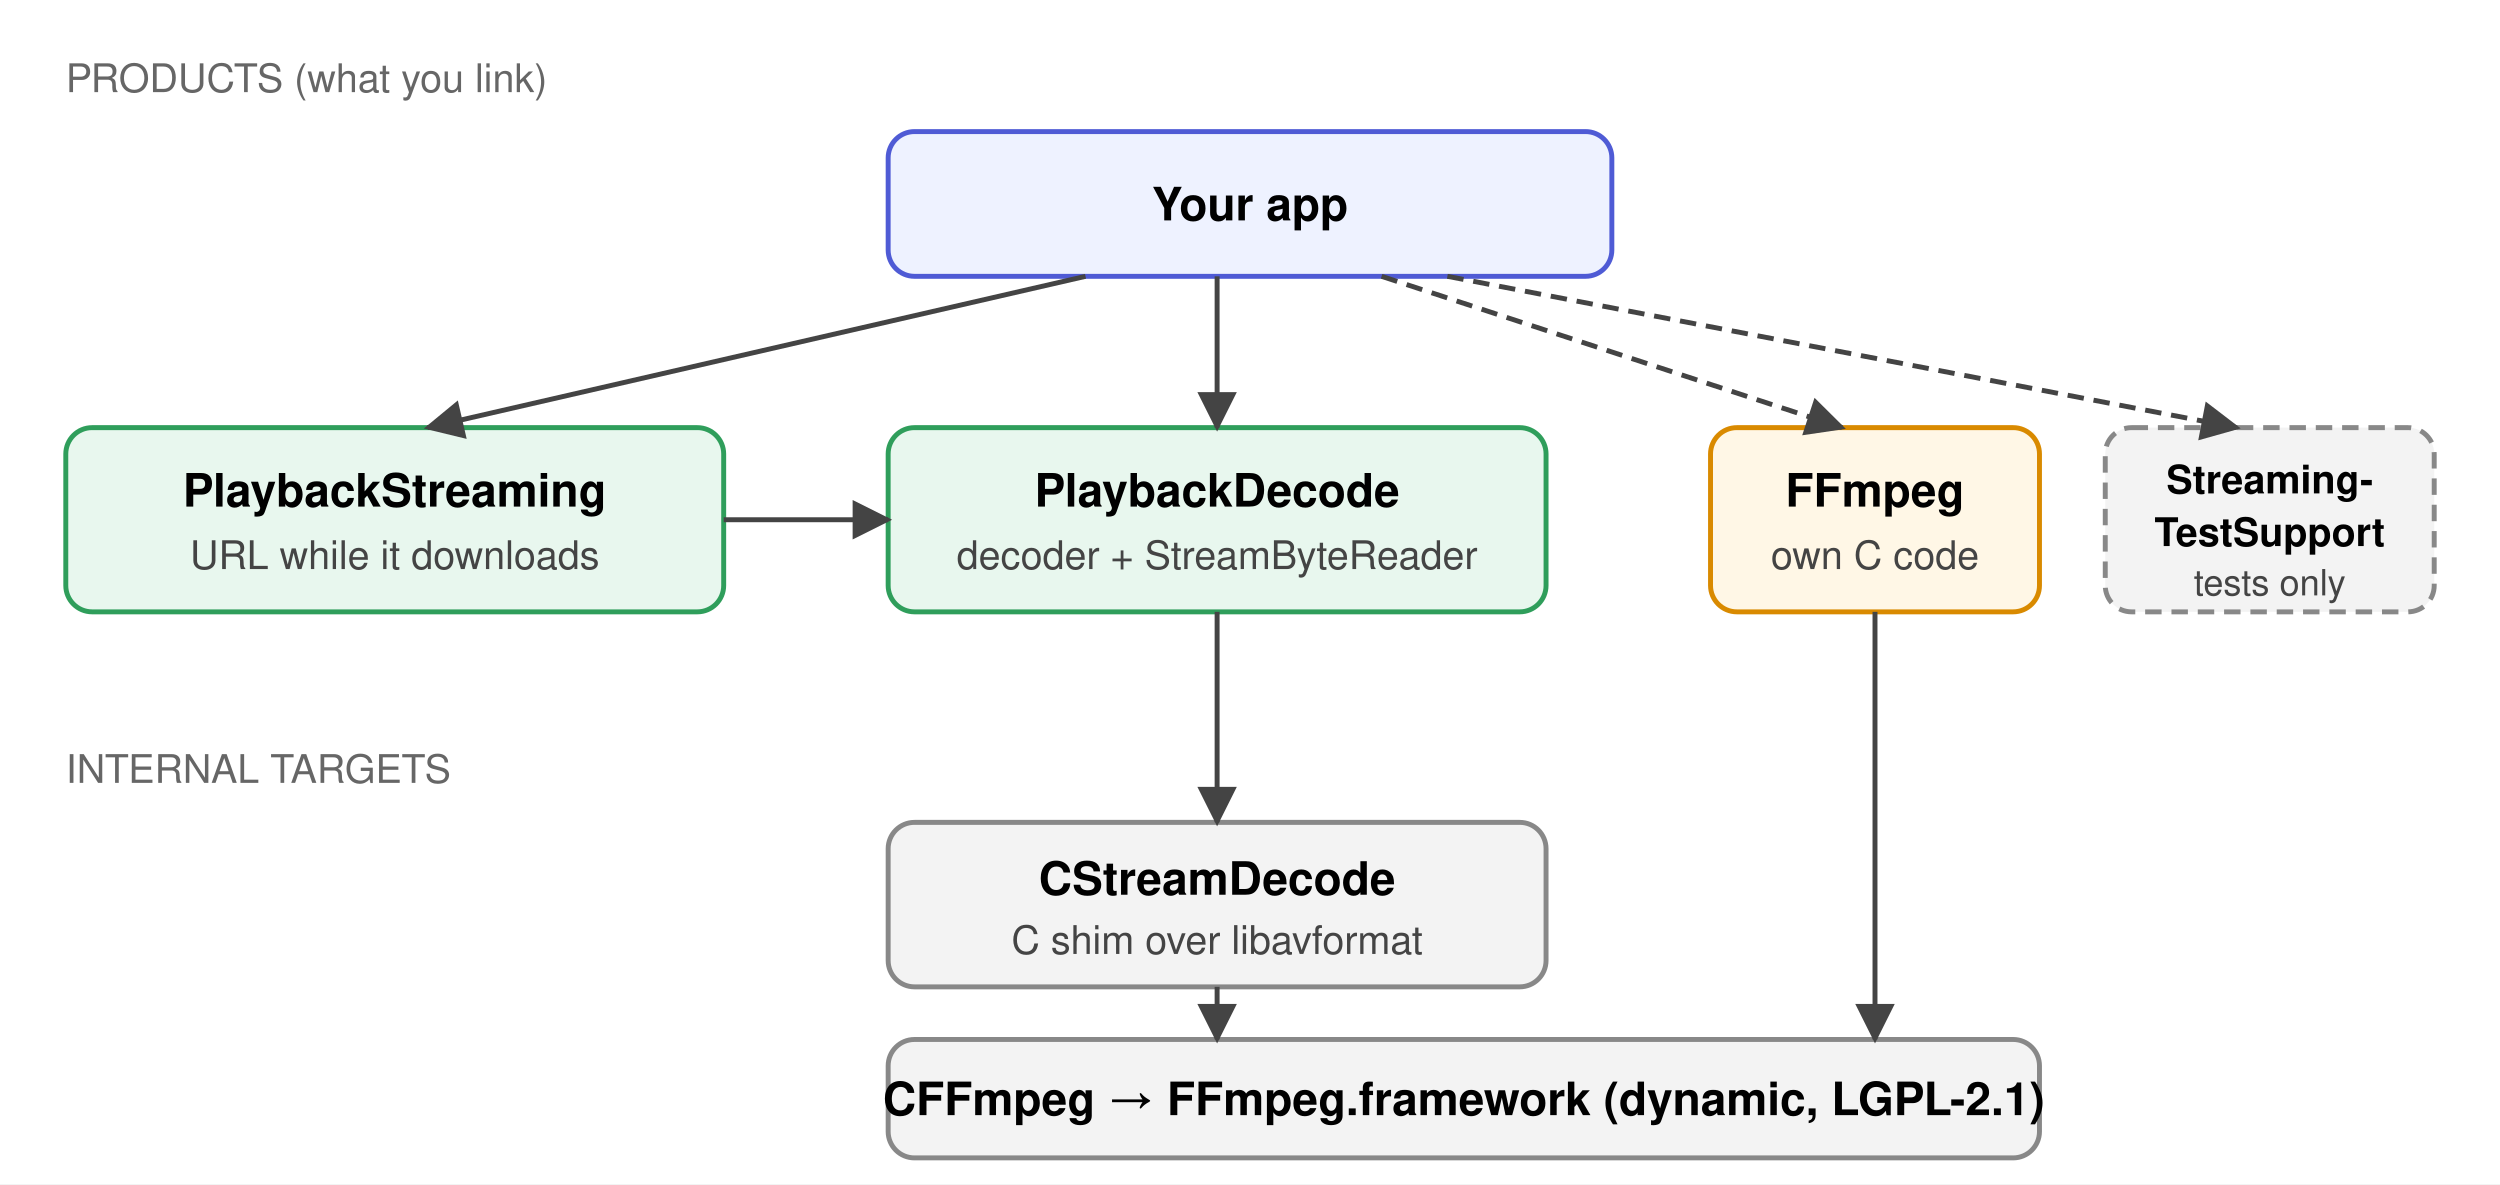
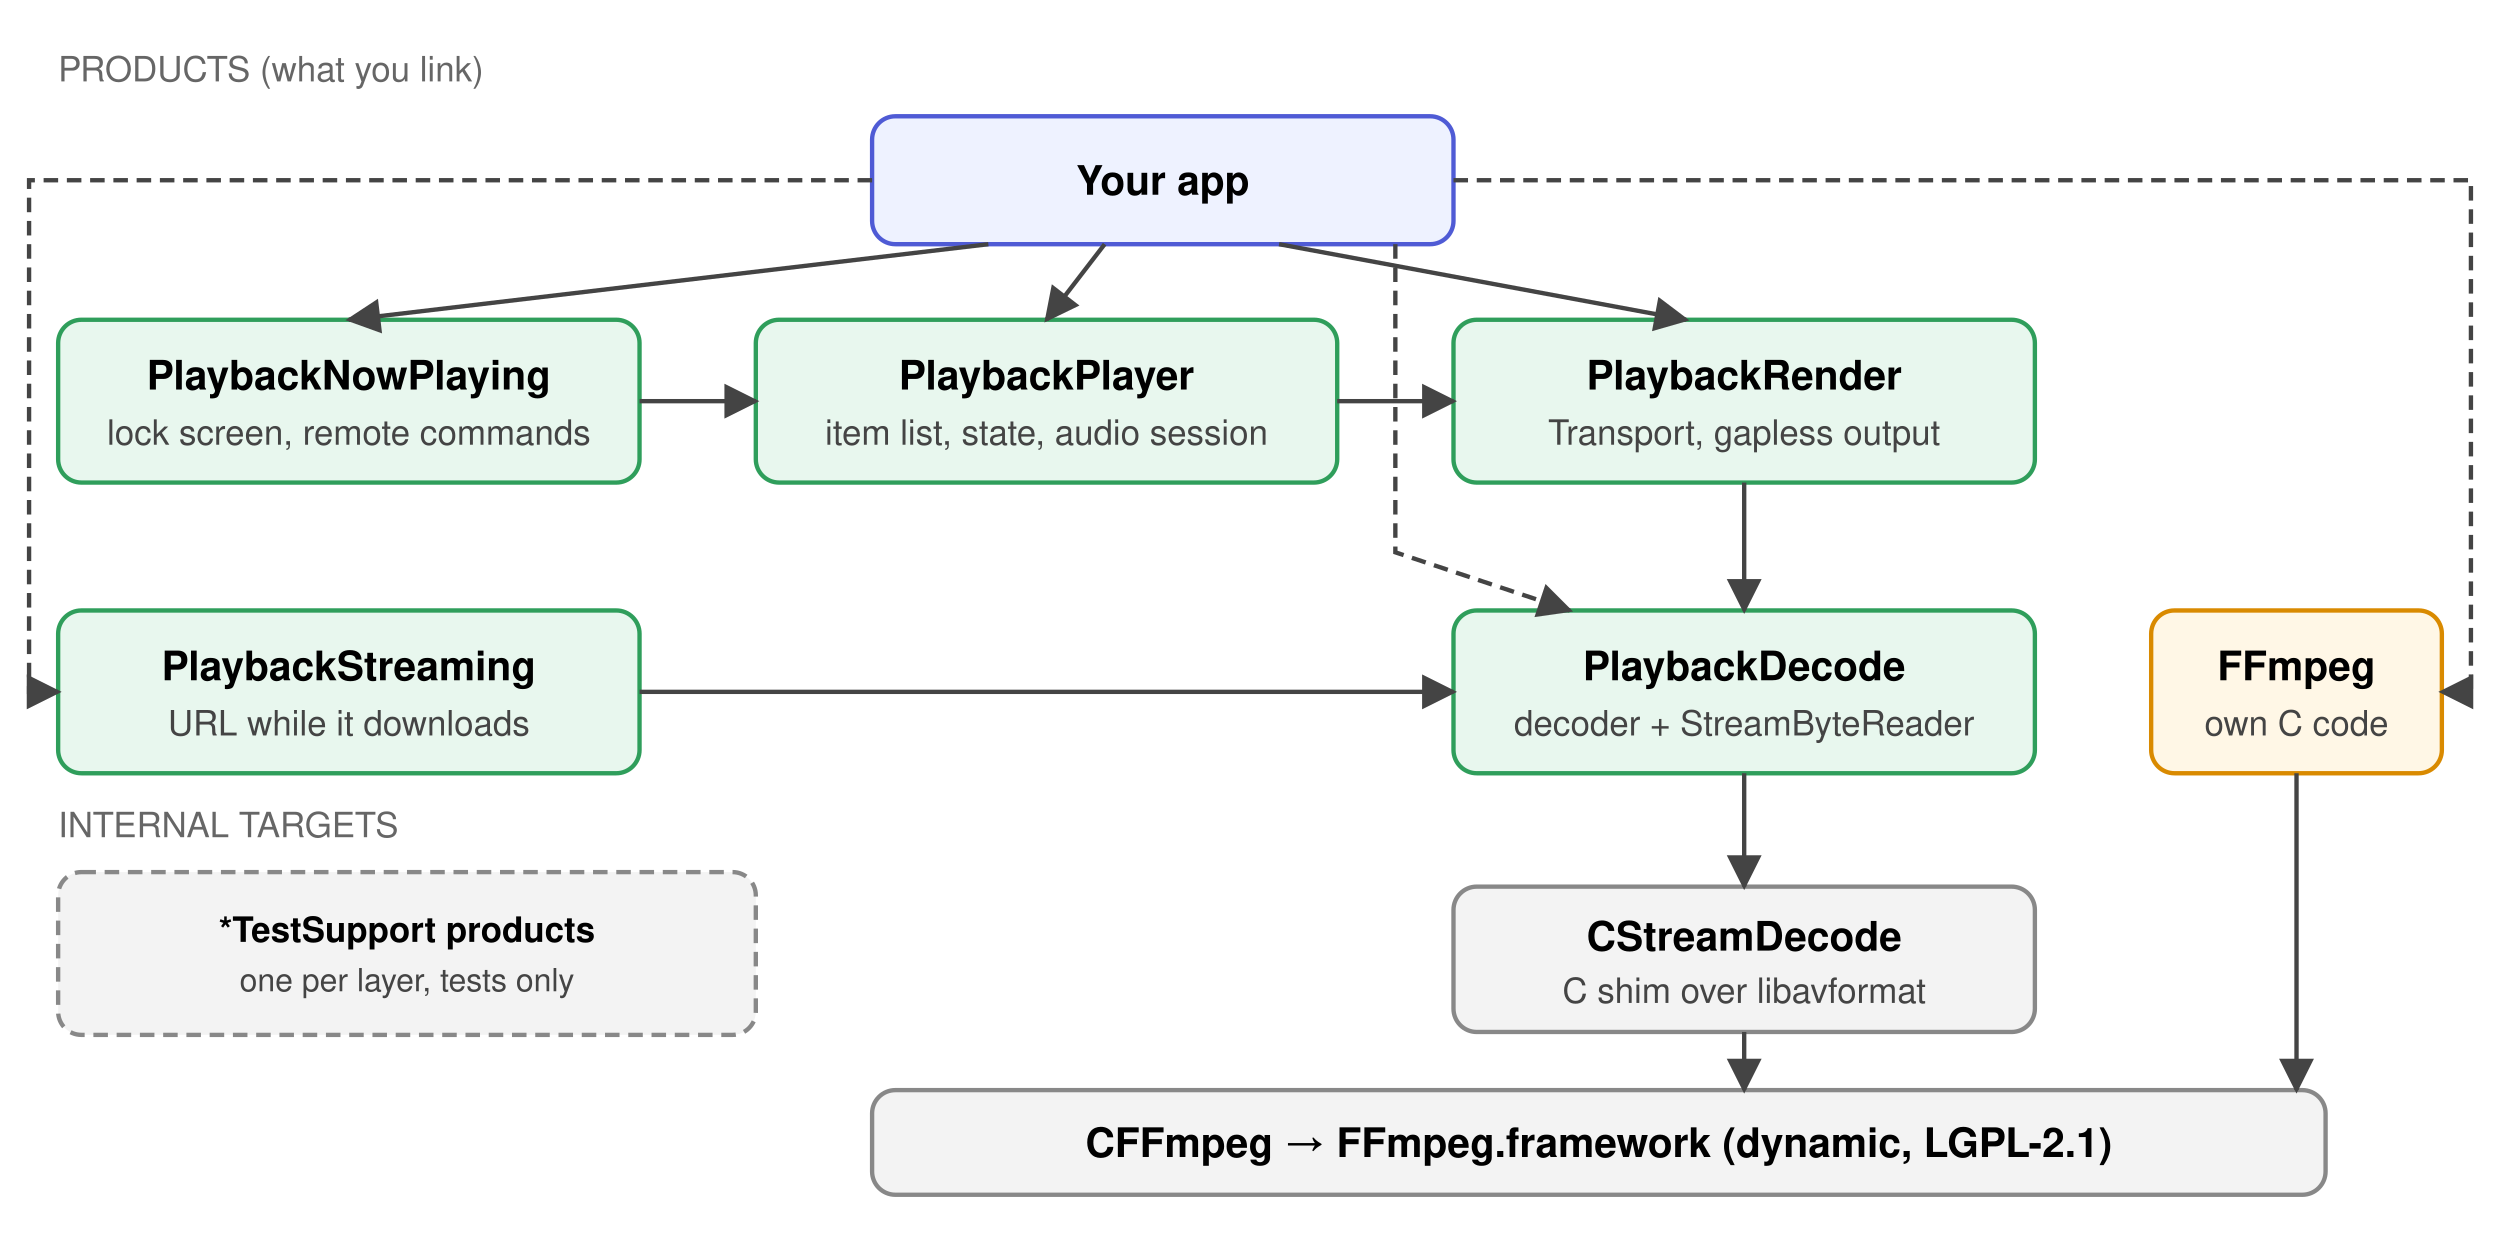
- <svg xmlns="http://www.w3.org/2000/svg" viewBox="0 0 760 360" font-family="-apple-system, Helvetica, Arial, sans-serif" font-size="14">
+ <svg xmlns="http://www.w3.org/2000/svg" viewBox="0 0 860 430" font-family="-apple-system, Helvetica, Arial, sans-serif" font-size="14">
  <defs>
    <marker id="a" viewBox="0 0 10 10" refX="9" refY="5" markerWidth="8" markerHeight="8" orient="auto">
      <path d="M0 0L10 5L0 10z" fill="#444" />
    </marker>
  </defs>
-   <rect width="760" height="360" fill="#fff" />
+   <rect width="860" height="430" fill="#fff" />
  <text x="20" y="28" font-size="12" fill="#666">PRODUCTS (what you link)</text>
-   <text x="20" y="238" font-size="12" fill="#666">INTERNAL TARGETS</text>
-   <rect x="270" y="40" width="220" height="44" rx="8" fill="#eef2ff" stroke="#4f5bd5" stroke-width="1.5" />
-   <text x="380" y="67" text-anchor="middle" font-weight="600">Your app</text>
-   <rect x="20" y="130" width="200" height="56" rx="8" fill="#e8f7ee" stroke="#2f9e5b" stroke-width="1.5" />
-   <text x="120" y="154" text-anchor="middle" font-weight="600">PlaybackStreaming</text>
-   <text x="120" y="173" text-anchor="middle" font-size="12" fill="#444">URL while it downloads</text>
-   <rect x="270" y="130" width="200" height="56" rx="8" fill="#e8f7ee" stroke="#2f9e5b" stroke-width="1.5" />
-   <text x="370" y="154" text-anchor="middle" font-weight="600">PlaybackDecode</text>
-   <text x="370" y="173" text-anchor="middle" font-size="12" fill="#444">decoder + StreamByteReader</text>
-   <rect x="520" y="130" width="100" height="56" rx="8" fill="#fff7e6" stroke="#d98a00" stroke-width="1.5" />
-   <text x="570" y="154" text-anchor="middle" font-weight="600">FFmpeg</text>
-   <text x="570" y="173" text-anchor="middle" font-size="12" fill="#444">own C code</text>
-   <rect x="640" y="130" width="100" height="56" rx="8" fill="#f3f3f3" stroke="#888" stroke-width="1.5" stroke-dasharray="5 3" />
-   <text x="690" y="150" text-anchor="middle" font-weight="600" font-size="12">Streaming-</text>
-   <text x="690" y="166" text-anchor="middle" font-weight="600" font-size="12">TestSupport</text>
-   <text x="690" y="181" text-anchor="middle" font-size="11" fill="#444">tests only</text>
-   <rect x="270" y="250" width="200" height="50" rx="8" fill="#f3f3f3" stroke="#888" stroke-width="1.5" />
-   <text x="370" y="272" text-anchor="middle" font-weight="600">CStreamDecode</text>
-   <text x="370" y="290" text-anchor="middle" font-size="12" fill="#444">C shim over libavformat</text>
-   <rect x="270" y="316" width="350" height="36" rx="8" fill="#f3f3f3" stroke="#888" stroke-width="1.5" />
-   <text x="445" y="339" text-anchor="middle" font-weight="600">CFFmpeg → FFmpeg.framework (dynamic, LGPL-2.1)</text>
+   <text x="20" y="288" font-size="12" fill="#666">INTERNAL TARGETS</text>
+   <rect x="300" y="40" width="200" height="44" rx="8" fill="#eef2ff" stroke="#4f5bd5" stroke-width="1.5" />
+   <text x="400" y="67" text-anchor="middle" font-weight="600">Your app</text>
+   <rect x="20" y="110" width="200" height="56" rx="8" fill="#e8f7ee" stroke="#2f9e5b" stroke-width="1.5" />
+   <text x="120" y="134" text-anchor="middle" font-weight="600">PlaybackNowPlaying</text>
+   <text x="120" y="153" text-anchor="middle" font-size="12" fill="#444">lock screen, remote commands</text>
+   <rect x="260" y="110" width="200" height="56" rx="8" fill="#e8f7ee" stroke="#2f9e5b" stroke-width="1.5" />
+   <text x="360" y="134" text-anchor="middle" font-weight="600">PlaybackPlayer</text>
+   <text x="360" y="153" text-anchor="middle" font-size="12" fill="#444">item list, state, audio session</text>
+   <rect x="500" y="110" width="200" height="56" rx="8" fill="#e8f7ee" stroke="#2f9e5b" stroke-width="1.5" />
+   <text x="600" y="134" text-anchor="middle" font-weight="600">PlaybackRender</text>
+   <text x="600" y="153" text-anchor="middle" font-size="12" fill="#444">Transport, gapless output</text>
+   <rect x="20" y="210" width="200" height="56" rx="8" fill="#e8f7ee" stroke="#2f9e5b" stroke-width="1.5" />
+   <text x="120" y="234" text-anchor="middle" font-weight="600">PlaybackStreaming</text>
+   <text x="120" y="253" text-anchor="middle" font-size="12" fill="#444">URL while it downloads</text>
+   <rect x="500" y="210" width="200" height="56" rx="8" fill="#e8f7ee" stroke="#2f9e5b" stroke-width="1.5" />
+   <text x="600" y="234" text-anchor="middle" font-weight="600">PlaybackDecode</text>
+   <text x="600" y="253" text-anchor="middle" font-size="12" fill="#444">decoder + StreamByteReader</text>
+   <rect x="740" y="210" width="100" height="56" rx="8" fill="#fff7e6" stroke="#d98a00" stroke-width="1.5" />
+   <text x="790" y="234" text-anchor="middle" font-weight="600">FFmpeg</text>
+   <text x="790" y="253" text-anchor="middle" font-size="12" fill="#444">own C code</text>
+   <rect x="20" y="300" width="240" height="56" rx="8" fill="#f3f3f3" stroke="#888" stroke-width="1.5" stroke-dasharray="5 3" />
+   <text x="140" y="324" text-anchor="middle" font-weight="600" font-size="12">*TestSupport products</text>
+   <text x="140" y="341" text-anchor="middle" font-size="11" fill="#444">one per layer, tests only</text>
+   <rect x="500" y="305" width="200" height="50" rx="8" fill="#f3f3f3" stroke="#888" stroke-width="1.5" />
+   <text x="600" y="327" text-anchor="middle" font-weight="600">CStreamDecode</text>
+   <text x="600" y="345" text-anchor="middle" font-size="12" fill="#444">C shim over libavformat</text>
+   <rect x="300" y="375" width="500" height="36" rx="8" fill="#f3f3f3" stroke="#888" stroke-width="1.5" />
+   <text x="550" y="398" text-anchor="middle" font-weight="600">CFFmpeg → FFmpeg.framework (dynamic, LGPL-2.1)</text>
  <g stroke="#444" stroke-width="1.5" fill="none" marker-end="url(#a)">
-     <path d="M330 84 L130 130" />
-     <path d="M370 84 L370 130" />
-     <path d="M420 84 L560 130" stroke-dasharray="5 3" />
-     <path d="M440 84 L680 130" stroke-dasharray="5 3" />
-     <path d="M220 158 L270 158" />
-     <path d="M370 186 L370 250" />
-     <path d="M370 300 L370 316" />
-     <path d="M570 186 L570 316" />
+     <path d="M340 84 L120 110" />
+     <path d="M380 84 L360 110" />
+     <path d="M440 84 L580 110" />
+     <path d="M300 62 H10 V238 H20" stroke-dasharray="5 3" />
+     <path d="M480 84 V190 L540 210" stroke-dasharray="5 3" />
+     <path d="M500 62 H850 V238 H840" stroke-dasharray="5 3" />
+     <path d="M220 138 L260 138" />
+     <path d="M460 138 L500 138" />
+     <path d="M600 166 L600 210" />
+     <path d="M220 238 L500 238" />
+     <path d="M600 266 L600 305" />
+     <path d="M600 355 L600 375" />
+     <path d="M790 266 L790 375" />
  </g>
</svg>
